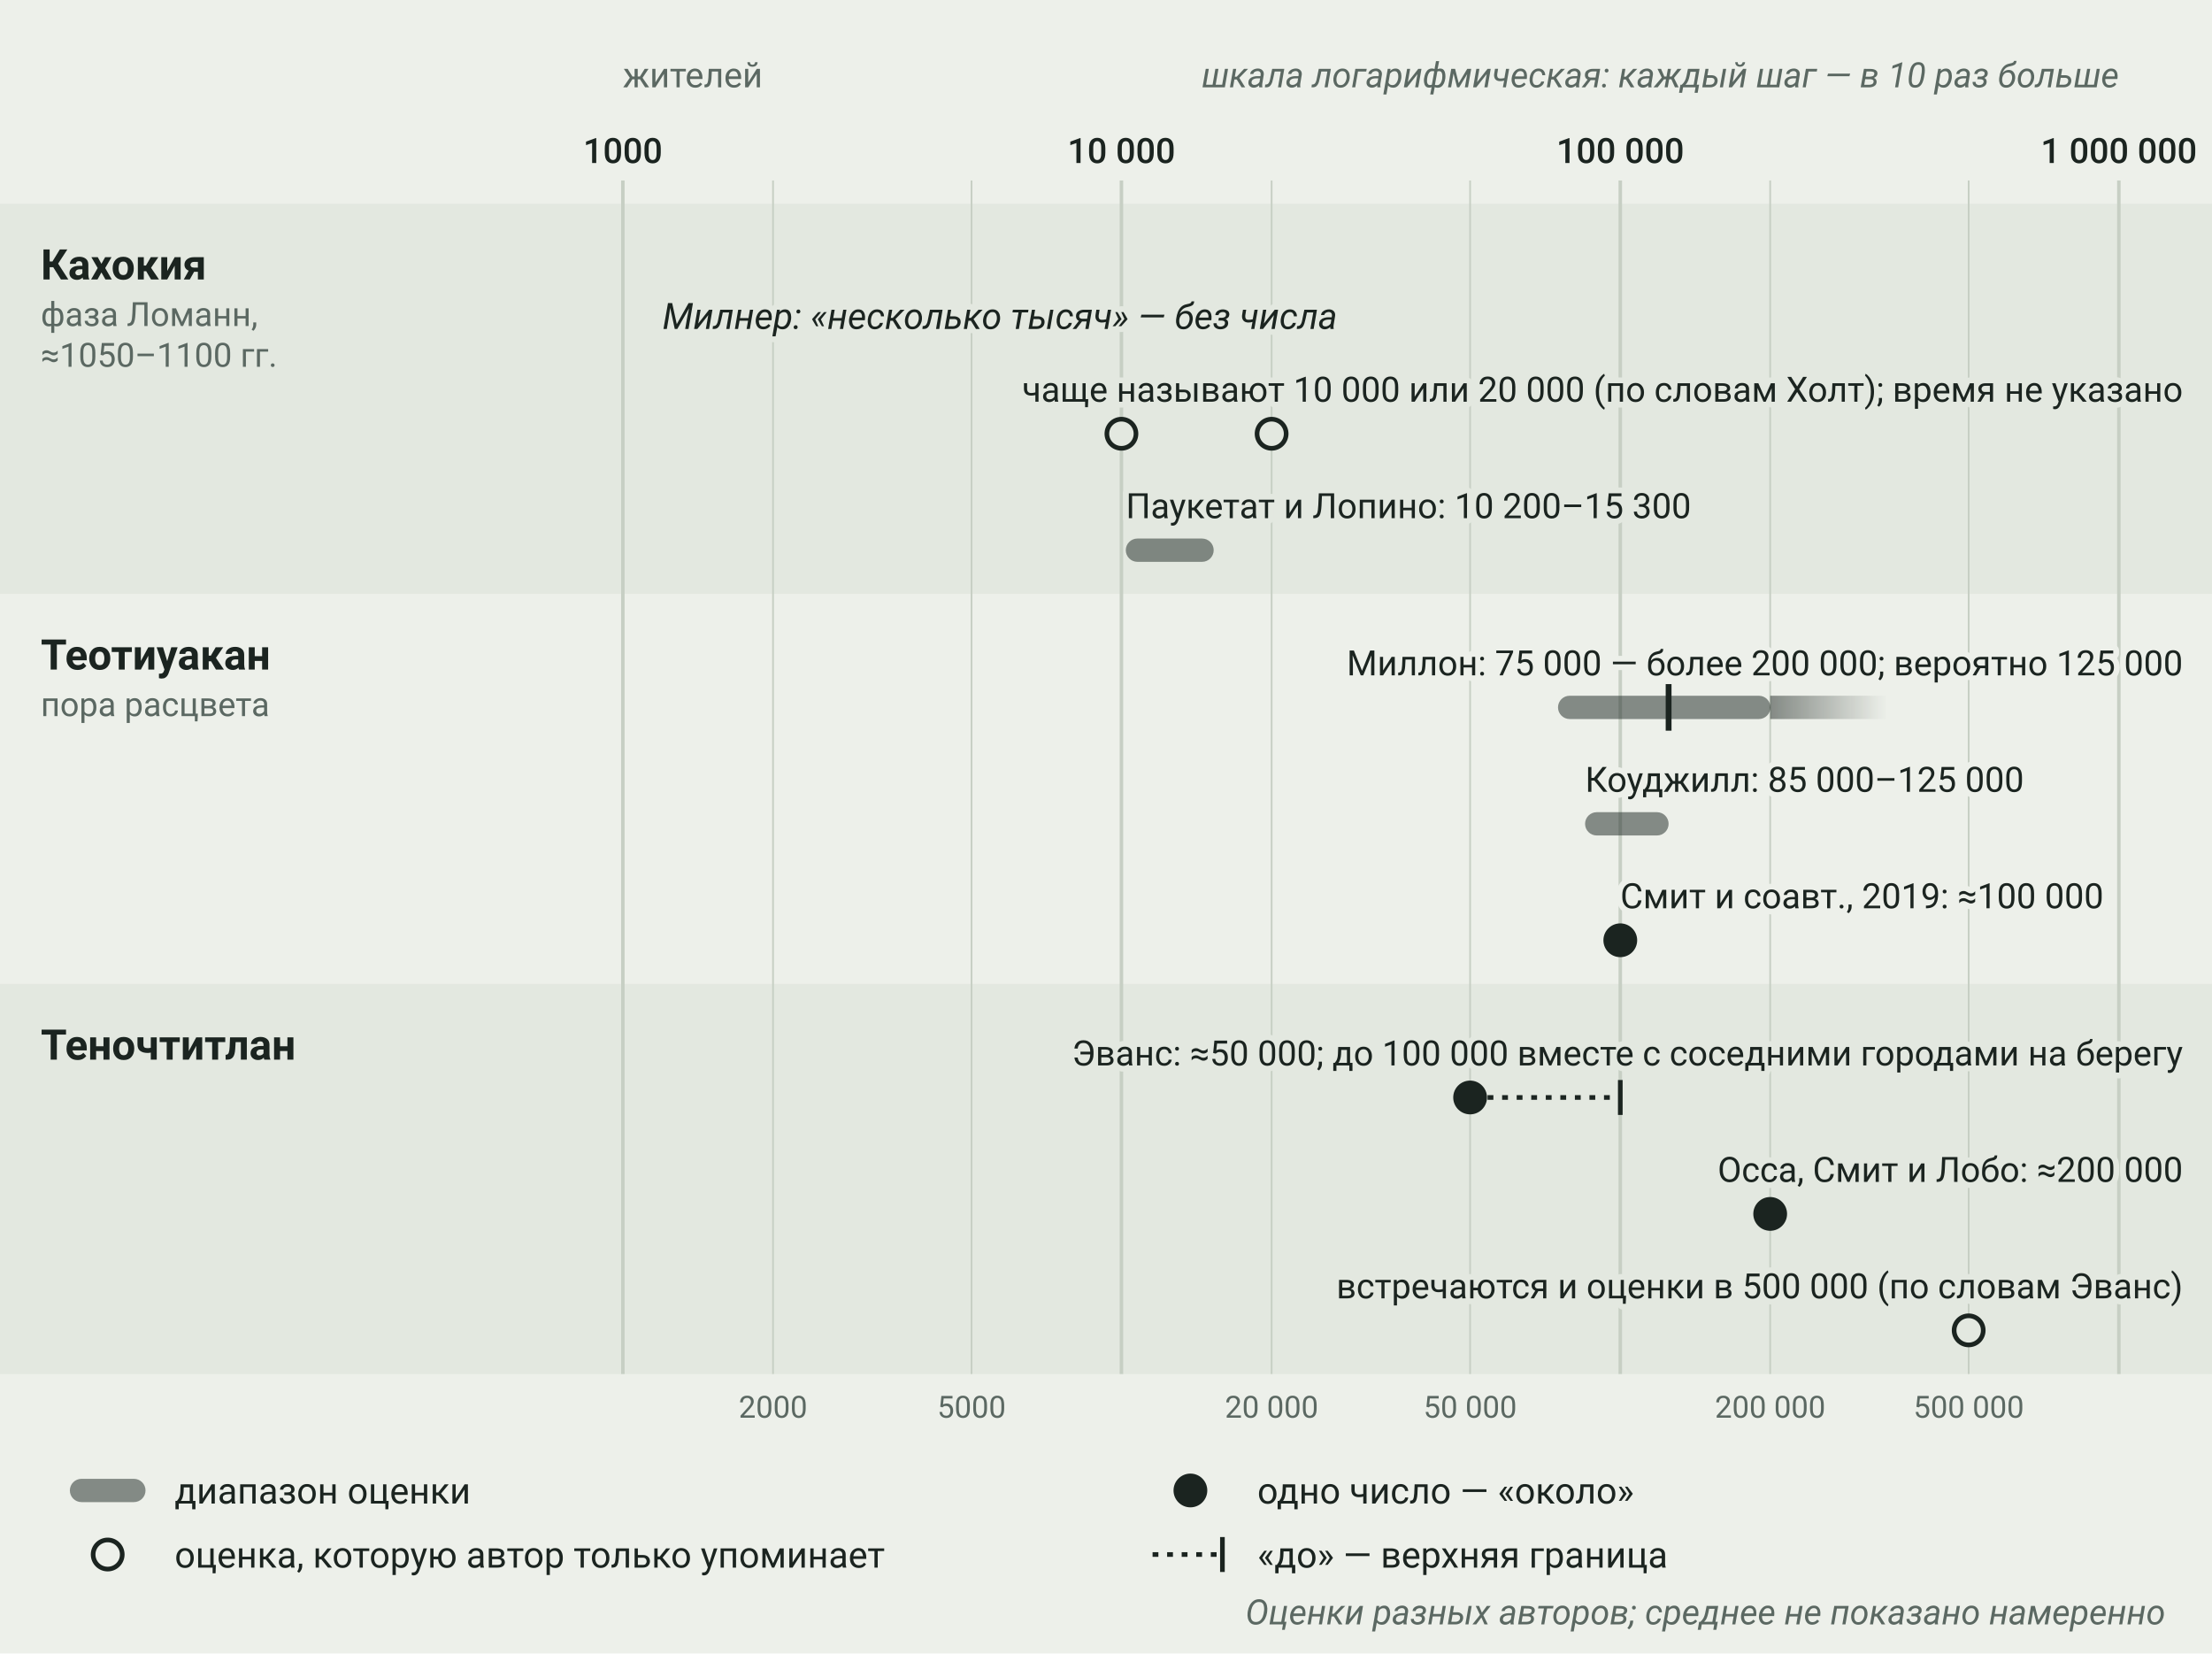
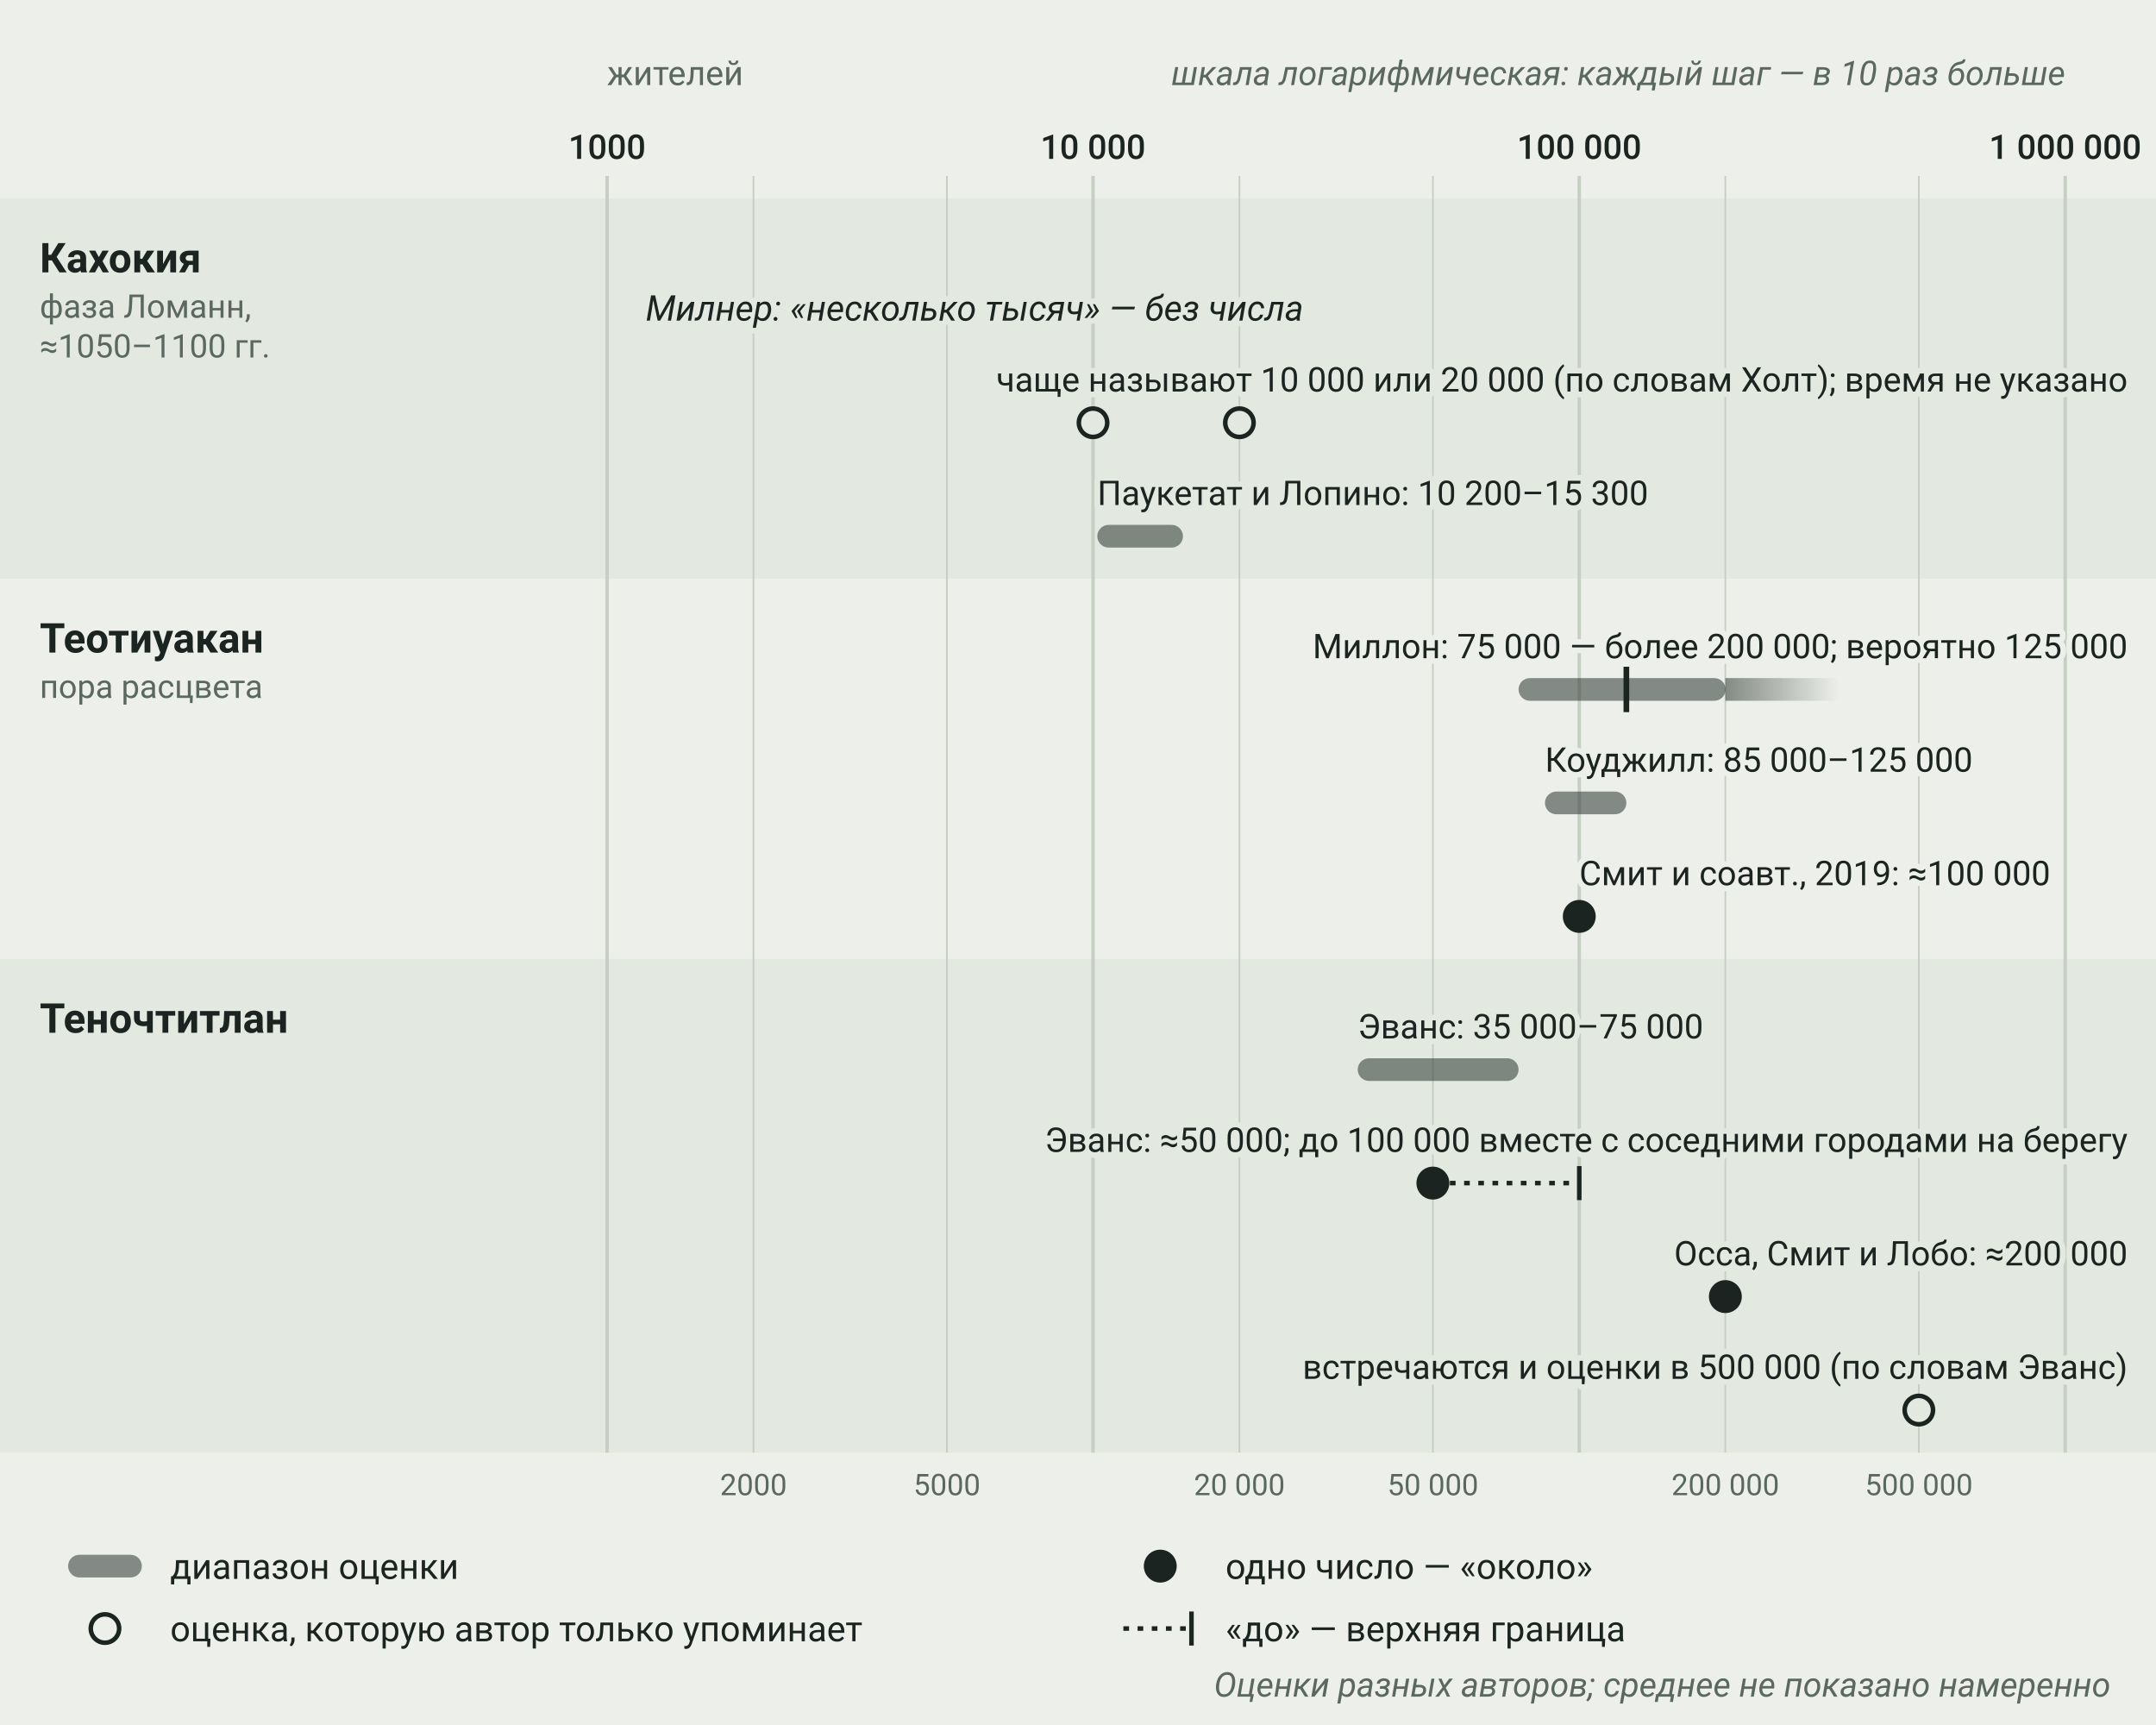
- <svg xmlns="http://www.w3.org/2000/svg" viewBox="0 0 760 568" width="760" height="568" role="img" aria-labelledby="t d" font-family="'Alegreya Sans','Segoe UI',Roboto,'Helvetica Neue',Arial,sans-serif">
-   <rect width="760" height="568" fill="#EDF0EA" />
+ <svg xmlns="http://www.w3.org/2000/svg" viewBox="0 0 760 608" width="760" height="608" role="img" aria-labelledby="t d" font-family="'Alegreya Sans','Segoe UI',Roboto,'Helvetica Neue',Arial,sans-serif">
+   <rect width="760" height="608" fill="#EDF0EA" />
  <defs>
    <linearGradient id="more" x1="0" x2="1">
      <stop offset="0" stop-color="#1B2420" stop-opacity=".5" />
      <stop offset="1" stop-color="#1B2420" stop-opacity="0" />
    </linearGradient>
    <marker id="head-ink" viewBox="0 0 10 10" refX="7" refY="5" markerWidth="5" markerHeight="5" orient="auto-start-reverse">
      <path d="M0,0L10,5L0,10z" fill="#1B2420" />
    </marker>
  </defs>
  <rect x="0.0" y="70.0" width="760.0" height="134.0" rx="0" fill="#E3E8E0" fill-opacity="1.0" />
-   <rect x="0.0" y="338.0" width="760.0" height="134.0" rx="0" fill="#E3E8E0" fill-opacity="1.0" />
-   <line x1="214.0" y1="62.0" x2="214.0" y2="472.0" stroke="#C7CFC4" stroke-width="1.2" stroke-opacity="1.0" />
+   <rect x="0.0" y="338.0" width="760.0" height="174.0" rx="0" fill="#E3E8E0" fill-opacity="1.0" />
+   <line x1="214.0" y1="62.0" x2="214.0" y2="512.0" stroke="#C7CFC4" stroke-width="1.2" stroke-opacity="1.0" />
  <text x="214.0" y="56.0" fill="#1B2420" font-size="12" text-anchor="middle" font-weight="500" font-family="'Alegreya Sans','Segoe UI',Roboto,'Helvetica Neue',Arial,sans-serif">1000</text>
-   <line x1="265.6" y1="62.0" x2="265.6" y2="472.0" stroke="#C7CFC4" stroke-width="0.6" stroke-opacity="1.0" />
-   <text x="265.6" y="487.0" fill="#5B6862" font-size="10.5" text-anchor="middle" font-weight="400" font-family="'Alegreya Sans','Segoe UI',Roboto,'Helvetica Neue',Arial,sans-serif">2000</text>
-   <line x1="333.8" y1="62.0" x2="333.8" y2="472.0" stroke="#C7CFC4" stroke-width="0.6" stroke-opacity="1.0" />
-   <text x="333.8" y="487.0" fill="#5B6862" font-size="10.5" text-anchor="middle" font-weight="400" font-family="'Alegreya Sans','Segoe UI',Roboto,'Helvetica Neue',Arial,sans-serif">5000</text>
-   <line x1="385.3" y1="62.0" x2="385.3" y2="472.0" stroke="#C7CFC4" stroke-width="1.2" stroke-opacity="1.0" />
+   <line x1="265.6" y1="62.0" x2="265.6" y2="512.0" stroke="#C7CFC4" stroke-width="0.6" stroke-opacity="1.0" />
+   <text x="265.6" y="527.0" fill="#5B6862" font-size="10.5" text-anchor="middle" font-weight="400" font-family="'Alegreya Sans','Segoe UI',Roboto,'Helvetica Neue',Arial,sans-serif">2000</text>
+   <line x1="333.8" y1="62.0" x2="333.8" y2="512.0" stroke="#C7CFC4" stroke-width="0.6" stroke-opacity="1.0" />
+   <text x="333.8" y="527.0" fill="#5B6862" font-size="10.5" text-anchor="middle" font-weight="400" font-family="'Alegreya Sans','Segoe UI',Roboto,'Helvetica Neue',Arial,sans-serif">5000</text>
+   <line x1="385.3" y1="62.0" x2="385.3" y2="512.0" stroke="#C7CFC4" stroke-width="1.2" stroke-opacity="1.0" />
  <text x="385.3" y="56.0" fill="#1B2420" font-size="12" text-anchor="middle" font-weight="500" font-family="'Alegreya Sans','Segoe UI',Roboto,'Helvetica Neue',Arial,sans-serif">10 000</text>
-   <line x1="436.9" y1="62.0" x2="436.9" y2="472.0" stroke="#C7CFC4" stroke-width="0.6" stroke-opacity="1.0" />
-   <text x="436.9" y="487.0" fill="#5B6862" font-size="10.5" text-anchor="middle" font-weight="400" font-family="'Alegreya Sans','Segoe UI',Roboto,'Helvetica Neue',Arial,sans-serif">20 000</text>
-   <line x1="505.1" y1="62.0" x2="505.1" y2="472.0" stroke="#C7CFC4" stroke-width="0.6" stroke-opacity="1.0" />
-   <text x="505.1" y="487.0" fill="#5B6862" font-size="10.5" text-anchor="middle" font-weight="400" font-family="'Alegreya Sans','Segoe UI',Roboto,'Helvetica Neue',Arial,sans-serif">50 000</text>
-   <line x1="556.7" y1="62.0" x2="556.7" y2="472.0" stroke="#C7CFC4" stroke-width="1.2" stroke-opacity="1.0" />
+   <line x1="436.9" y1="62.0" x2="436.9" y2="512.0" stroke="#C7CFC4" stroke-width="0.6" stroke-opacity="1.0" />
+   <text x="436.9" y="527.0" fill="#5B6862" font-size="10.5" text-anchor="middle" font-weight="400" font-family="'Alegreya Sans','Segoe UI',Roboto,'Helvetica Neue',Arial,sans-serif">20 000</text>
+   <line x1="505.1" y1="62.0" x2="505.1" y2="512.0" stroke="#C7CFC4" stroke-width="0.6" stroke-opacity="1.0" />
+   <text x="505.1" y="527.0" fill="#5B6862" font-size="10.5" text-anchor="middle" font-weight="400" font-family="'Alegreya Sans','Segoe UI',Roboto,'Helvetica Neue',Arial,sans-serif">50 000</text>
+   <line x1="556.7" y1="62.0" x2="556.7" y2="512.0" stroke="#C7CFC4" stroke-width="1.2" stroke-opacity="1.0" />
  <text x="556.7" y="56.0" fill="#1B2420" font-size="12" text-anchor="middle" font-weight="500" font-family="'Alegreya Sans','Segoe UI',Roboto,'Helvetica Neue',Arial,sans-serif">100 000</text>
-   <line x1="608.2" y1="62.0" x2="608.2" y2="472.0" stroke="#C7CFC4" stroke-width="0.6" stroke-opacity="1.0" />
-   <text x="608.2" y="487.0" fill="#5B6862" font-size="10.5" text-anchor="middle" font-weight="400" font-family="'Alegreya Sans','Segoe UI',Roboto,'Helvetica Neue',Arial,sans-serif">200 000</text>
-   <line x1="676.4" y1="62.0" x2="676.4" y2="472.0" stroke="#C7CFC4" stroke-width="0.6" stroke-opacity="1.0" />
-   <text x="676.4" y="487.0" fill="#5B6862" font-size="10.5" text-anchor="middle" font-weight="400" font-family="'Alegreya Sans','Segoe UI',Roboto,'Helvetica Neue',Arial,sans-serif">500 000</text>
-   <line x1="728.0" y1="62.0" x2="728.0" y2="472.0" stroke="#C7CFC4" stroke-width="1.2" stroke-opacity="1.0" />
+   <line x1="608.2" y1="62.0" x2="608.2" y2="512.0" stroke="#C7CFC4" stroke-width="0.6" stroke-opacity="1.0" />
+   <text x="608.2" y="527.0" fill="#5B6862" font-size="10.5" text-anchor="middle" font-weight="400" font-family="'Alegreya Sans','Segoe UI',Roboto,'Helvetica Neue',Arial,sans-serif">200 000</text>
+   <line x1="676.4" y1="62.0" x2="676.4" y2="512.0" stroke="#C7CFC4" stroke-width="0.6" stroke-opacity="1.0" />
+   <text x="676.4" y="527.0" fill="#5B6862" font-size="10.5" text-anchor="middle" font-weight="400" font-family="'Alegreya Sans','Segoe UI',Roboto,'Helvetica Neue',Arial,sans-serif">500 000</text>
+   <line x1="728.0" y1="62.0" x2="728.0" y2="512.0" stroke="#C7CFC4" stroke-width="1.2" stroke-opacity="1.0" />
  <text x="728.0" y="56.0" fill="#1B2420" font-size="12" text-anchor="middle" font-weight="500" font-family="'Alegreya Sans','Segoe UI',Roboto,'Helvetica Neue',Arial,sans-serif">1 000 000</text>
  <text x="214.0" y="30.0" fill="#5B6862" font-size="12" text-anchor="start" font-weight="400" font-family="'Alegreya Sans','Segoe UI',Roboto,'Helvetica Neue',Arial,sans-serif">жителей</text>
  <text x="728.0" y="30.0" fill="#5B6862" font-size="12" text-anchor="end" font-weight="400" font-family="'Alegreya Sans','Segoe UI',Roboto,'Helvetica Neue',Arial,sans-serif" font-style="italic">шкала логарифмическая: каждый шаг — в 10 раз больше</text>
  <text x="14.0" y="96.0" fill="#1B2420" font-size="14.5" text-anchor="start" font-weight="600" font-family="'Alegreya Sans','Segoe UI',Roboto,'Helvetica Neue',Arial,sans-serif">Кахокия</text>
  <text x="14.0" y="112.0" fill="#5B6862" font-size="11.5" text-anchor="start" font-weight="400" font-family="'Alegreya Sans','Segoe UI',Roboto,'Helvetica Neue',Arial,sans-serif">фаза Ломанн,</text>
  <text x="14.0" y="126.0" fill="#5B6862" font-size="11.5" text-anchor="start" font-weight="400" font-family="'Alegreya Sans','Segoe UI',Roboto,'Helvetica Neue',Arial,sans-serif">≈1050–1100 гг.</text>
  <text x="227.6" y="113.0" fill="#1B2420" font-size="12.5" text-anchor="start" font-weight="400" font-family="'Alegreya Sans','Segoe UI',Roboto,'Helvetica Neue',Arial,sans-serif" font-style="italic" paint-order="stroke" stroke="#E3E8E0" stroke-width="4" stroke-linejoin="round">Милнер: «несколько тысяч» — без числа</text>
  <circle cx="385.3" cy="149.0" r="5" fill="#E3E8E0" stroke="#1B2420" stroke-width="1.6" />
  <circle cx="436.9" cy="149.0" r="5" fill="#E3E8E0" stroke="#1B2420" stroke-width="1.6" />
  <text x="750.0" y="138.0" fill="#1B2420" font-size="12" text-anchor="end" font-weight="400" font-family="'Alegreya Sans','Segoe UI',Roboto,'Helvetica Neue',Arial,sans-serif" paint-order="stroke" stroke="#E3E8E0" stroke-width="4" stroke-linejoin="round">чаще называют 10 000 или 20 000 (по словам Холт); время не указано</text>
  <rect x="386.8" y="185.0" width="30.2" height="8.0" rx="4" fill="#1B2420" fill-opacity="0.5" />
  <text x="386.8" y="178.0" fill="#1B2420" font-size="12" text-anchor="start" font-weight="400" font-family="'Alegreya Sans','Segoe UI',Roboto,'Helvetica Neue',Arial,sans-serif" paint-order="stroke" stroke="#E3E8E0" stroke-width="4" stroke-linejoin="round">Паукетат и Лопино: 10 200–15 300</text>
  <text x="14.0" y="230.0" fill="#1B2420" font-size="14.5" text-anchor="start" font-weight="600" font-family="'Alegreya Sans','Segoe UI',Roboto,'Helvetica Neue',Arial,sans-serif">Теотиуакан</text>
  <text x="14.0" y="246.0" fill="#5B6862" font-size="11.5" text-anchor="start" font-weight="400" font-family="'Alegreya Sans','Segoe UI',Roboto,'Helvetica Neue',Arial,sans-serif">пора расцвета</text>
  <rect x="535.3" y="239.0" width="73.0" height="8.0" rx="4" fill="#1B2420" fill-opacity="0.5" />
  <rect x="608.2" y="239.0" width="40.0" height="8.0" rx="0" fill="url(#more)" fill-opacity="1.0" />
  <line x1="573.3" y1="235.0" x2="573.3" y2="251.0" stroke="#1B2420" stroke-width="2" stroke-opacity="1.0" />
  <text x="750.0" y="232.0" fill="#1B2420" font-size="12" text-anchor="end" font-weight="400" font-family="'Alegreya Sans','Segoe UI',Roboto,'Helvetica Neue',Arial,sans-serif" paint-order="stroke" stroke="#EDF0EA" stroke-width="4" stroke-linejoin="round">Миллон: 75 000 — более 200 000; вероятно 125 000</text>
  <rect x="544.6" y="279.0" width="28.7" height="8.0" rx="4" fill="#1B2420" fill-opacity="0.5" />
  <text x="544.6" y="272.0" fill="#1B2420" font-size="12" text-anchor="start" font-weight="400" font-family="'Alegreya Sans','Segoe UI',Roboto,'Helvetica Neue',Arial,sans-serif" paint-order="stroke" stroke="#EDF0EA" stroke-width="4" stroke-linejoin="round">Коуджилл: 85 000–125 000</text>
  <circle cx="556.7" cy="323.0" r="5" fill="#1B2420" stroke="#1B2420" stroke-width="1.6" />
  <text x="556.7" y="312.0" fill="#1B2420" font-size="12" text-anchor="start" font-weight="400" font-family="'Alegreya Sans','Segoe UI',Roboto,'Helvetica Neue',Arial,sans-serif" paint-order="stroke" stroke="#EDF0EA" stroke-width="4" stroke-linejoin="round">Смит и соавт., 2019: ≈100 000</text>
  <text x="14.0" y="364.0" fill="#1B2420" font-size="14.5" text-anchor="start" font-weight="600" font-family="'Alegreya Sans','Segoe UI',Roboto,'Helvetica Neue',Arial,sans-serif">Теночтитлан</text>
-   <circle cx="505.1" cy="377.0" r="5" fill="#1B2420" stroke="#1B2420" stroke-width="1.6" />
-   <path d="M511.1,377.0L556.7,377.0" stroke="#1B2420" stroke-width="1.6" stroke-dasharray="2 3" />
-   <line x1="556.7" y1="371.0" x2="556.7" y2="383.0" stroke="#1B2420" stroke-width="1.6" stroke-opacity="1.0" />
-   <text x="750.0" y="366.0" fill="#1B2420" font-size="12" text-anchor="end" font-weight="400" font-family="'Alegreya Sans','Segoe UI',Roboto,'Helvetica Neue',Arial,sans-serif" paint-order="stroke" stroke="#E3E8E0" stroke-width="4" stroke-linejoin="round">Эванс: ≈50 000; до 100 000 вместе с соседними городами на берегу</text>
-   <circle cx="608.2" cy="417.0" r="5" fill="#1B2420" stroke="#1B2420" stroke-width="1.6" />
-   <text x="750.0" y="406.0" fill="#1B2420" font-size="12" text-anchor="end" font-weight="400" font-family="'Alegreya Sans','Segoe UI',Roboto,'Helvetica Neue',Arial,sans-serif" paint-order="stroke" stroke="#E3E8E0" stroke-width="4" stroke-linejoin="round">Осса, Смит и Лобо: ≈200 000</text>
-   <circle cx="676.4" cy="457.0" r="5" fill="#E3E8E0" stroke="#1B2420" stroke-width="1.6" />
-   <text x="750.0" y="446.0" fill="#1B2420" font-size="12" text-anchor="end" font-weight="400" font-family="'Alegreya Sans','Segoe UI',Roboto,'Helvetica Neue',Arial,sans-serif" paint-order="stroke" stroke="#E3E8E0" stroke-width="4" stroke-linejoin="round">встречаются и оценки в 500 000 (по словам Эванс)</text>
-   <rect x="24.0" y="508.0" width="26.0" height="8.0" rx="4" fill="#1B2420" fill-opacity="0.5" />
-   <text x="60.0" y="516.5" fill="#1B2420" font-size="12.5" text-anchor="start" font-weight="400" font-family="'Alegreya Sans','Segoe UI',Roboto,'Helvetica Neue',Arial,sans-serif">диапазон оценки</text>
-   <circle cx="409" cy="512" r="5" fill="#1B2420" stroke="#1B2420" stroke-width="1.6" />
-   <text x="432.0" y="516.5" fill="#1B2420" font-size="12.5" text-anchor="start" font-weight="400" font-family="'Alegreya Sans','Segoe UI',Roboto,'Helvetica Neue',Arial,sans-serif">одно число — «около»</text>
-   <circle cx="37" cy="534" r="5" fill="#EDF0EA" stroke="#1B2420" stroke-width="1.6" />
-   <text x="60.0" y="538.5" fill="#1B2420" font-size="12.5" text-anchor="start" font-weight="400" font-family="'Alegreya Sans','Segoe UI',Roboto,'Helvetica Neue',Arial,sans-serif">оценка, которую автор только упоминает</text>
-   <path d="M396,534L420,534" stroke="#1B2420" stroke-width="1.6" stroke-dasharray="2 3" />
-   <line x1="420.0" y1="528.0" x2="420.0" y2="540.0" stroke="#1B2420" stroke-width="1.6" stroke-opacity="1.0" />
-   <text x="432.0" y="538.5" fill="#1B2420" font-size="12.5" text-anchor="start" font-weight="400" font-family="'Alegreya Sans','Segoe UI',Roboto,'Helvetica Neue',Arial,sans-serif">«до» — верхняя граница</text>
-   <text x="744.0" y="558.0" fill="#5B6862" font-size="12" text-anchor="end" font-weight="400" font-family="'Alegreya Sans','Segoe UI',Roboto,'Helvetica Neue',Arial,sans-serif" font-style="italic">Оценки разных авторов; среднее не показано намеренно</text>
+   <rect x="478.6" y="373.0" width="56.7" height="8.0" rx="4" fill="#1B2420" fill-opacity="0.5" />
+   <text x="478.6" y="366.0" fill="#1B2420" font-size="12" text-anchor="start" font-weight="400" font-family="'Alegreya Sans','Segoe UI',Roboto,'Helvetica Neue',Arial,sans-serif" paint-order="stroke" stroke="#E3E8E0" stroke-width="4" stroke-linejoin="round">Эванс: 35 000–75 000</text>
+   <circle cx="505.1" cy="417.0" r="5" fill="#1B2420" stroke="#1B2420" stroke-width="1.6" />
+   <path d="M511.1,417.0L556.7,417.0" stroke="#1B2420" stroke-width="1.6" stroke-dasharray="2 3" />
+   <line x1="556.7" y1="411.0" x2="556.7" y2="423.0" stroke="#1B2420" stroke-width="1.6" stroke-opacity="1.0" />
+   <text x="750.0" y="406.0" fill="#1B2420" font-size="12" text-anchor="end" font-weight="400" font-family="'Alegreya Sans','Segoe UI',Roboto,'Helvetica Neue',Arial,sans-serif" paint-order="stroke" stroke="#E3E8E0" stroke-width="4" stroke-linejoin="round">Эванс: ≈50 000; до 100 000 вместе с соседними городами на берегу</text>
+   <circle cx="608.2" cy="457.0" r="5" fill="#1B2420" stroke="#1B2420" stroke-width="1.6" />
+   <text x="750.0" y="446.0" fill="#1B2420" font-size="12" text-anchor="end" font-weight="400" font-family="'Alegreya Sans','Segoe UI',Roboto,'Helvetica Neue',Arial,sans-serif" paint-order="stroke" stroke="#E3E8E0" stroke-width="4" stroke-linejoin="round">Осса, Смит и Лобо: ≈200 000</text>
+   <circle cx="676.4" cy="497.0" r="5" fill="#E3E8E0" stroke="#1B2420" stroke-width="1.6" />
+   <text x="750.0" y="486.0" fill="#1B2420" font-size="12" text-anchor="end" font-weight="400" font-family="'Alegreya Sans','Segoe UI',Roboto,'Helvetica Neue',Arial,sans-serif" paint-order="stroke" stroke="#E3E8E0" stroke-width="4" stroke-linejoin="round">встречаются и оценки в 500 000 (по словам Эванс)</text>
+   <rect x="24.0" y="548.0" width="26.0" height="8.0" rx="4" fill="#1B2420" fill-opacity="0.5" />
+   <text x="60.0" y="556.5" fill="#1B2420" font-size="12.5" text-anchor="start" font-weight="400" font-family="'Alegreya Sans','Segoe UI',Roboto,'Helvetica Neue',Arial,sans-serif">диапазон оценки</text>
+   <circle cx="409" cy="552" r="5" fill="#1B2420" stroke="#1B2420" stroke-width="1.6" />
+   <text x="432.0" y="556.5" fill="#1B2420" font-size="12.5" text-anchor="start" font-weight="400" font-family="'Alegreya Sans','Segoe UI',Roboto,'Helvetica Neue',Arial,sans-serif">одно число — «около»</text>
+   <circle cx="37" cy="574" r="5" fill="#EDF0EA" stroke="#1B2420" stroke-width="1.6" />
+   <text x="60.0" y="578.5" fill="#1B2420" font-size="12.5" text-anchor="start" font-weight="400" font-family="'Alegreya Sans','Segoe UI',Roboto,'Helvetica Neue',Arial,sans-serif">оценка, которую автор только упоминает</text>
+   <path d="M396,574L420,574" stroke="#1B2420" stroke-width="1.6" stroke-dasharray="2 3" />
+   <line x1="420.0" y1="568.0" x2="420.0" y2="580.0" stroke="#1B2420" stroke-width="1.6" stroke-opacity="1.0" />
+   <text x="432.0" y="578.5" fill="#1B2420" font-size="12.5" text-anchor="start" font-weight="400" font-family="'Alegreya Sans','Segoe UI',Roboto,'Helvetica Neue',Arial,sans-serif">«до» — верхняя граница</text>
+   <text x="744.0" y="598.0" fill="#5B6862" font-size="12" text-anchor="end" font-weight="400" font-family="'Alegreya Sans','Segoe UI',Roboto,'Helvetica Neue',Arial,sans-serif" font-style="italic">Оценки разных авторов; среднее не показано намеренно</text>
</svg>
